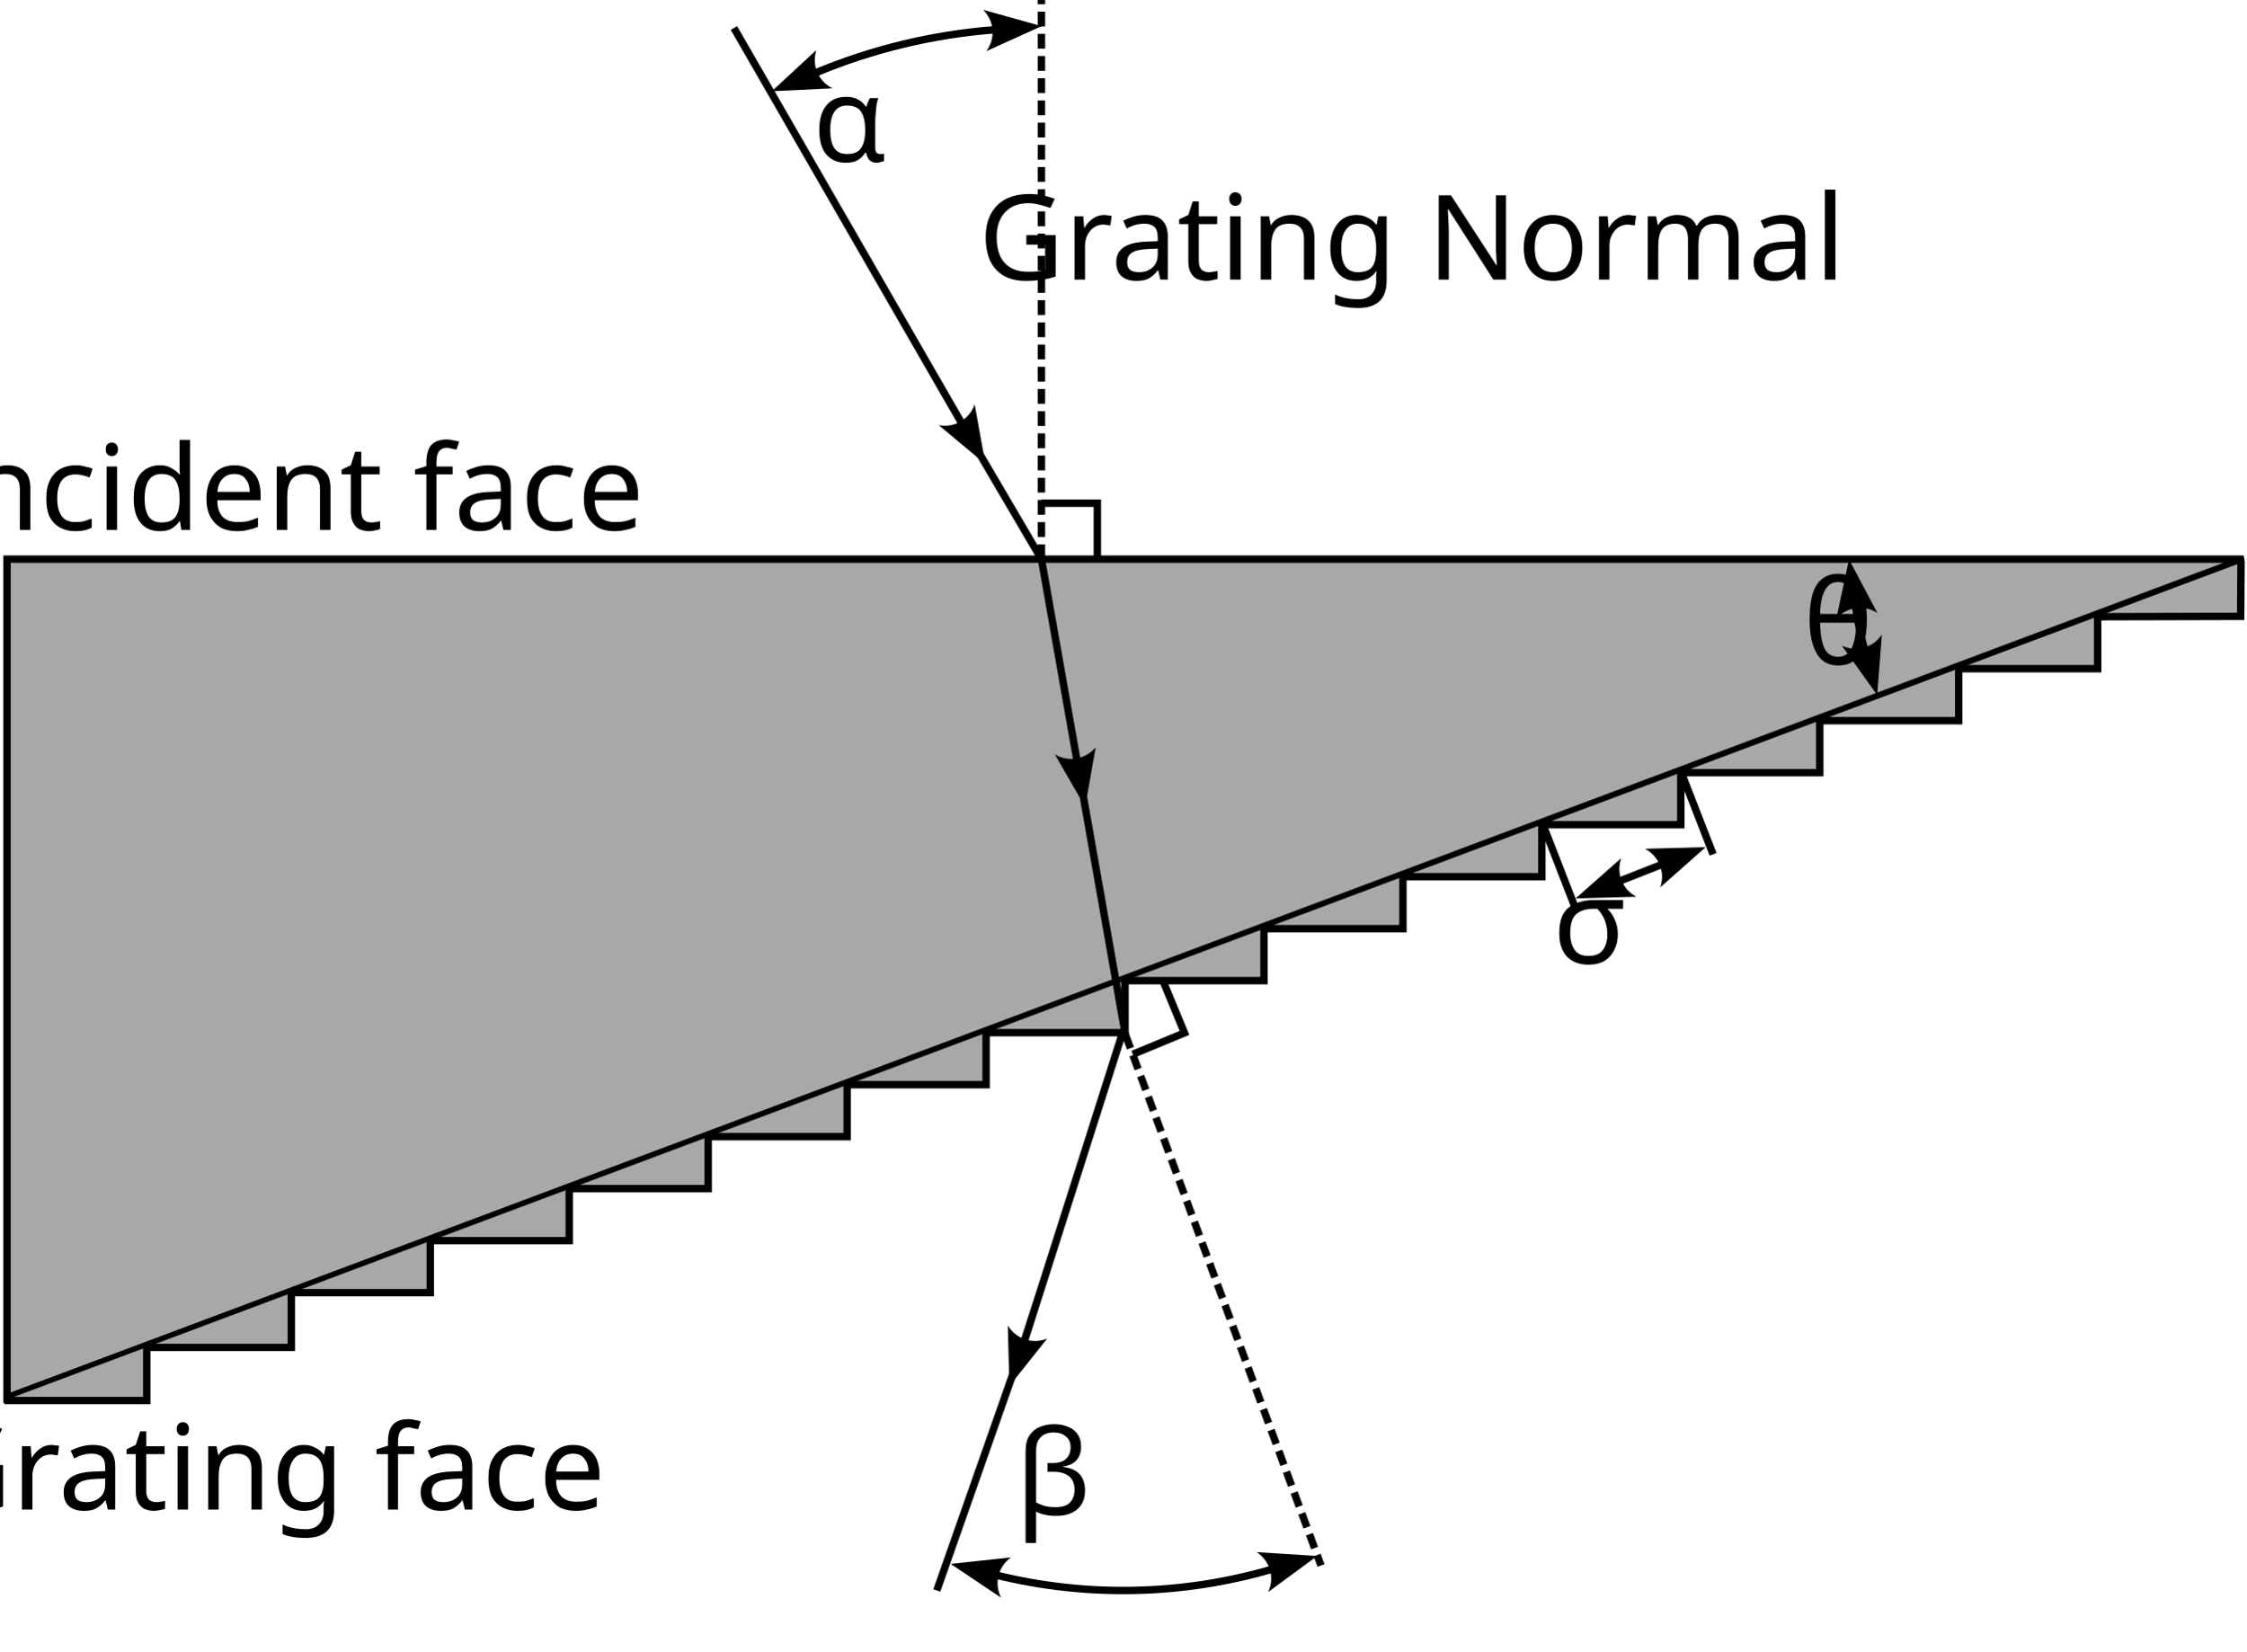
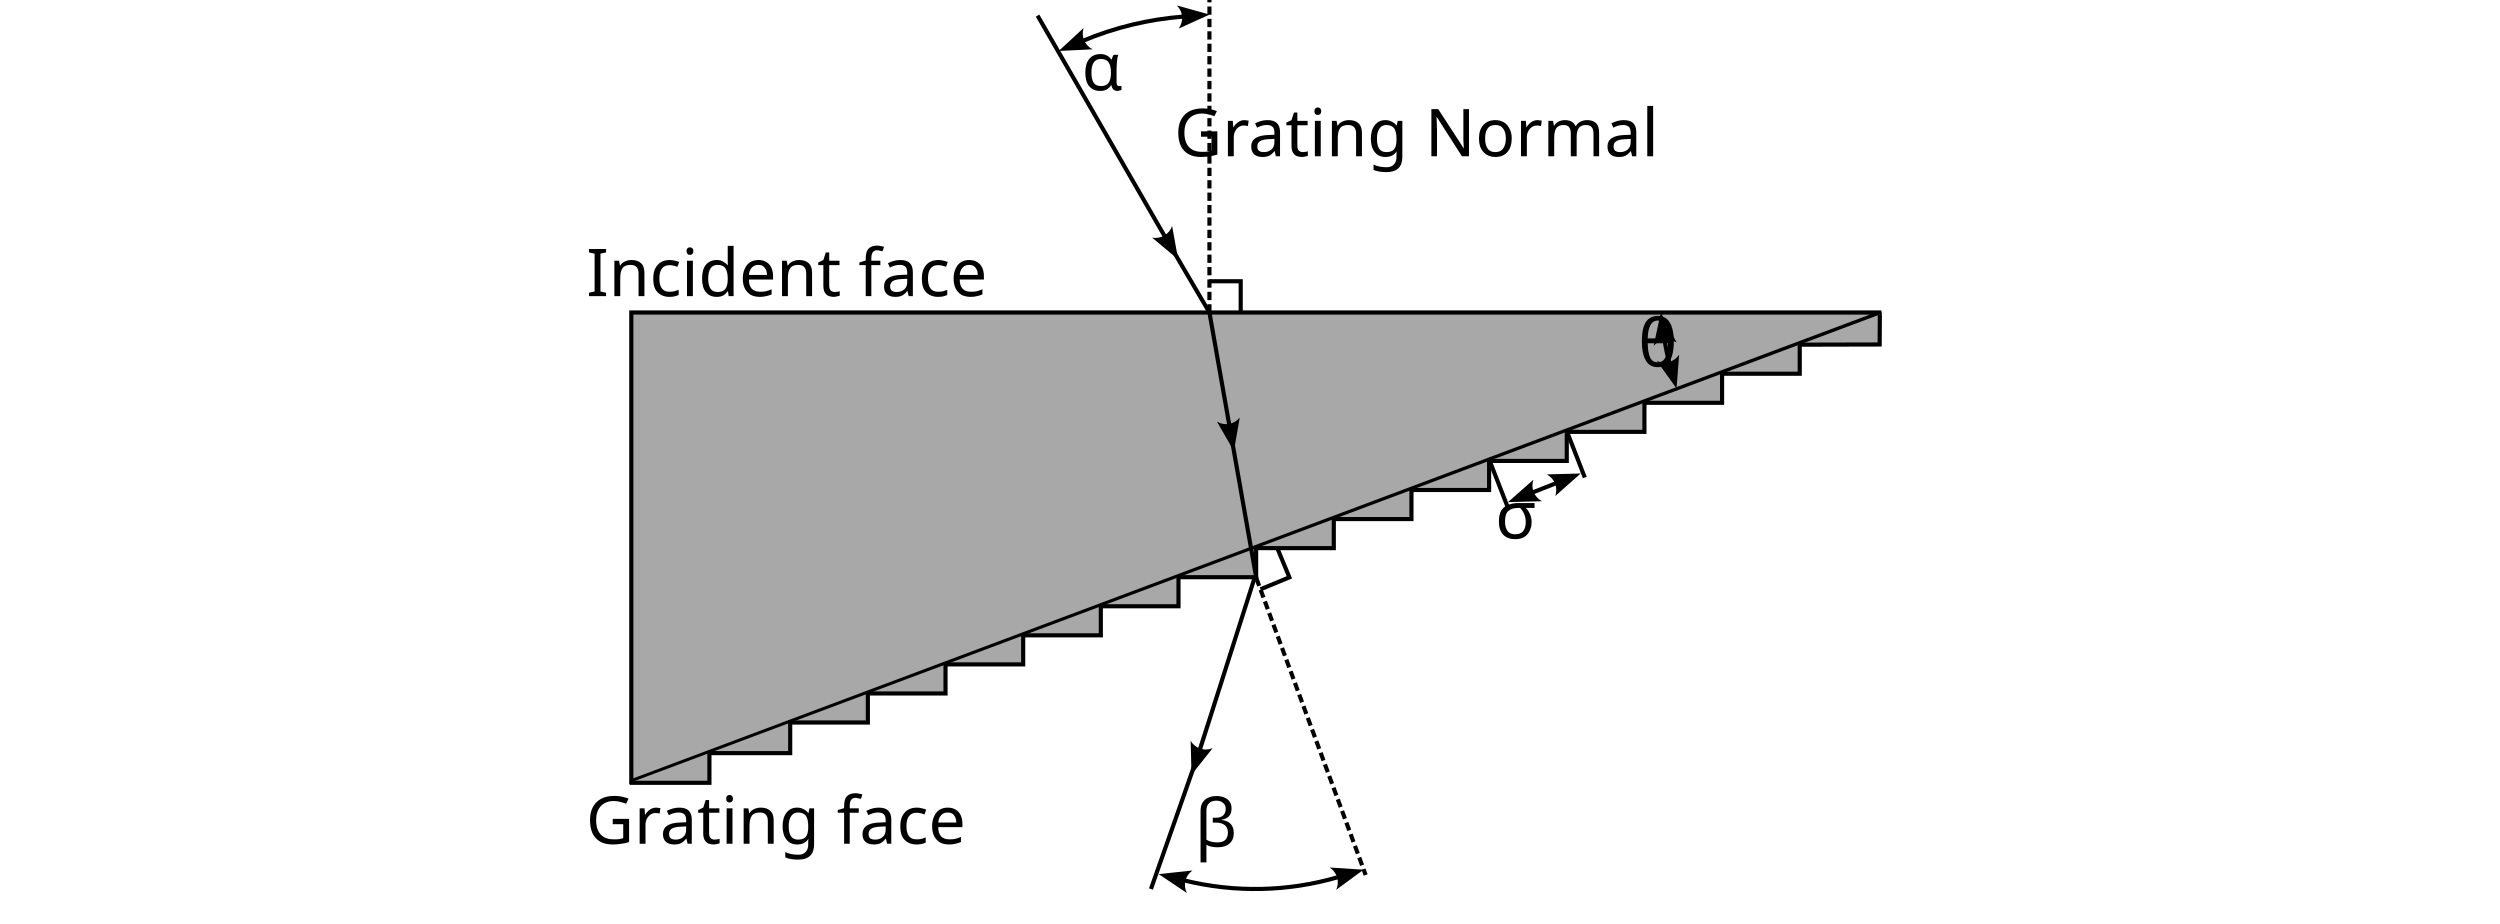
- <svg xmlns="http://www.w3.org/2000/svg" width="8.034cm" height="5.908cm" viewBox="0 0 80.338 59.075" version="1.1" id="svg5">
+ <svg xmlns="http://www.w3.org/2000/svg" width="160mm" height="59.075mm" viewBox="0 0 160 59.075" version="1.1" id="svg5">
  <defs id="defs2">
    <marker style="overflow:visible" id="marker25744" refX="0" refY="0" orient="auto-start-reverse" markerWidth="7.7" markerHeight="5.6" viewBox="0 0 7.7 5.6" preserveAspectRatio="xMidYMid">
      <path transform="scale(0.7)" d="M -2,-4 9,0 -2,4 c 2,-2.33 2,-5.66 0,-8 z" style="fill:context-stroke;fill-rule:evenodd;stroke:none" id="path25742" />
    </marker>
    <marker style="overflow:visible" id="marker25572" refX="0" refY="0" orient="auto-start-reverse" markerWidth="7.7" markerHeight="5.6" viewBox="0 0 7.7 5.6" preserveAspectRatio="xMidYMid">
      <path transform="scale(0.7)" d="M -2,-4 9,0 -2,4 c 2,-2.33 2,-5.66 0,-8 z" style="fill:context-stroke;fill-rule:evenodd;stroke:none" id="path25570" />
    </marker>
    <marker style="overflow:visible" id="marker15322" refX="0" refY="0" orient="auto-start-reverse" markerWidth="7.7" markerHeight="5.6" viewBox="0 0 7.7 5.6" preserveAspectRatio="xMidYMid">
      <path transform="scale(0.7)" d="M -2,-4 9,0 -2,4 c 2,-2.33 2,-5.66 0,-8 z" style="fill:context-stroke;fill-rule:evenodd;stroke:none" id="path15320" />
    </marker>
    <marker style="overflow:visible" id="marker15004" refX="0" refY="0" orient="auto-start-reverse" markerWidth="7.7" markerHeight="5.6" viewBox="0 0 7.7 5.6" preserveAspectRatio="xMidYMid">
      <path transform="scale(0.7)" d="M -2,-4 9,0 -2,4 c 2,-2.33 2,-5.66 0,-8 z" style="fill:context-stroke;fill-rule:evenodd;stroke:none" id="path15002" />
    </marker>
    <marker style="overflow:visible" id="marker8984" refX="0" refY="0" orient="auto-start-reverse" markerWidth="7.7" markerHeight="5.6" viewBox="0 0 7.7 5.6" preserveAspectRatio="xMidYMid">
      <path transform="scale(0.7)" d="M -2,-4 9,0 -2,4 c 2,-2.33 2,-5.66 0,-8 z" style="fill:context-stroke;fill-rule:evenodd;stroke:none" id="path8982" />
    </marker>
    <marker style="overflow:visible" id="marker8678" refX="0" refY="0" orient="auto-start-reverse" markerWidth="7.7" markerHeight="5.6" viewBox="0 0 7.7 5.6" preserveAspectRatio="xMidYMid">
      <path transform="scale(0.7)" d="M -2,-4 9,0 -2,4 c 2,-2.33 2,-5.66 0,-8 z" style="fill:context-stroke;fill-rule:evenodd;stroke:none" id="path8676" />
    </marker>
    <marker style="overflow:visible" id="marker8306" refX="0" refY="0" orient="auto-start-reverse" markerWidth="7.7" markerHeight="5.6" viewBox="0 0 7.7 5.6" preserveAspectRatio="xMidYMid">
      <path transform="scale(0.7)" d="M -2,-4 9,0 -2,4 c 2,-2.33 2,-5.66 0,-8 z" style="fill:context-stroke;fill-rule:evenodd;stroke:none" id="path8304" />
    </marker>
    <marker style="overflow:visible" id="marker8024" refX="0" refY="0" orient="auto-start-reverse" markerWidth="7.7" markerHeight="5.6" viewBox="0 0 7.7 5.6" preserveAspectRatio="xMidYMid">
      <path transform="scale(0.7)" d="M -2,-4 9,0 -2,4 c 2,-2.33 2,-5.66 0,-8 z" style="fill:context-stroke;fill-rule:evenodd;stroke:none" id="path8022" />
    </marker>
    <marker style="overflow:visible" id="Arrow2" refX="0" refY="0" orient="auto-start-reverse" markerWidth="7.7" markerHeight="5.6" viewBox="0 0 7.7 5.6" preserveAspectRatio="xMidYMid">
      <path d="M 6.3,-2.8 -1.4,0 6.3,2.8 C 4.9,1.169 4.9,-1.162 6.3,-2.8 Z" style="fill:context-stroke;fill-rule:evenodd;stroke:none;stroke-width:0.7" id="arrow2L" />
    </marker>
    <marker style="overflow:visible" id="marker3990" refX="0" refY="0" orient="auto-start-reverse" markerWidth="7.7" markerHeight="5.6" viewBox="0 0 7.7 5.6" preserveAspectRatio="xMidYMid">
      <path d="M -1.4,-2.8 6.3,0 -1.4,2.8 C 0,1.169 0,-1.162 -1.4,-2.8 Z" style="fill:context-stroke;fill-rule:evenodd;stroke:none;stroke-width:0.7" id="path3988" />
    </marker>
  </defs>
  <g id="layer1" transform="translate(-9.75,-10)">
-     <path style="opacity:0.997;fill:#a8a8a8;fill-opacity:1;stroke:#000000;stroke-width:0.265;stroke-dasharray:none" d="m 10,30 80,-1e-6 -80,30 z" id="path238" />
-     <path style="opacity:0.997;fill:#a8a8a8;fill-opacity:1;stroke:#000000;stroke-width:0.265;stroke-dasharray:none" d="m 89.906,30.129 -0.012,1.918 -5.115,0.013 v 1.86 h -4.97 v 1.86 h -4.97 v 1.86 h -4.97 v 1.86 h -4.97 v 1.86 H 59.93 v 1.86 h -4.97 v 1.86 h -4.97 v 1.86 h -4.97 v 1.86 h -4.97 v 1.86 h -4.97 v 1.86 h -4.97 v 1.86 h -4.97 v 1.86 h -4.97 v 1.96 H 15 v 1.9 H 9.9" id="path240" />
-     <path style="opacity:0.997;fill:#000000;fill-opacity:1;stroke:#000000;stroke-width:0.265;stroke-dasharray:none;stroke-dashoffset:0;stroke-opacity:1" d="m 64.906,39.416 1.169,3.007" id="path25544" />
-     <path style="opacity:0.997;fill:#000000;fill-opacity:1;stroke:#000000;stroke-width:0.265;stroke-dasharray:none;stroke-dashoffset:0;stroke-opacity:1" d="m 69.855,37.553 1.169,3.007" id="path25544-4" />
-     <path style="opacity:0.997;fill:#000000;fill-opacity:1;stroke:#000000;stroke-width:0.265;stroke-dasharray:none;stroke-dashoffset:0;stroke-opacity:1;marker-start:url(#marker25572);marker-end:url(#marker25744)" d="m 67.663,41.524 1.543,-0.608" id="path25568" />
-     <text xml:space="preserve" style="font-style:normal;font-variant:normal;font-weight:normal;font-stretch:normal;font-size:4.233px;font-family:cmr10;-inkscape-font-specification:cmr10;text-align:center;text-anchor:middle;opacity:0.997;fill:#000000;fill-opacity:1;stroke:none;stroke-width:0.265;stroke-dasharray:none;stroke-dashoffset:0;stroke-opacity:1" x="69.347" y="44.462" id="text26826">
-       <tspan id="tspan26824" style="stroke:none;stroke-width:0.265" x="69.347" y="44.462">σ</tspan>
+     <path style="opacity:0.997;fill:#a8a8a8;fill-opacity:1;stroke:#000000;stroke-width:0.265;stroke-dasharray:none" d="m 50.154,30 80,-1e-6 -80,30 z" id="path238" />
+     <path style="opacity:0.997;fill:#a8a8a8;fill-opacity:1;stroke:#000000;stroke-width:0.265;stroke-dasharray:none" d="m 130.06,30.129 -0.012,1.918 -5.115,0.013 v 1.86 h -4.97 v 1.86 h -4.97 v 1.86 h -4.97 v 1.86 h -4.97 v 1.86 h -4.97 v 1.86 h -4.97 v 1.86 h -4.97 v 1.86 h -4.97 v 1.86 h -4.97 v 1.86 h -4.97 v 1.86 h -4.97 v 1.86 H 65.293 v 1.86 h -4.97 v 1.96 h -5.17 v 1.9 h -5.1" id="path240" />
+     <path style="opacity:0.997;fill:#000000;fill-opacity:1;stroke:#000000;stroke-width:0.265;stroke-dasharray:none;stroke-dashoffset:0;stroke-opacity:1" d="m 105.06,39.416 1.169,3.007" id="path25544" />
+     <path style="opacity:0.997;fill:#000000;fill-opacity:1;stroke:#000000;stroke-width:0.265;stroke-dasharray:none;stroke-dashoffset:0;stroke-opacity:1" d="m 110.009,37.553 1.169,3.007" id="path25544-4" />
+     <path style="opacity:0.997;fill:#000000;fill-opacity:1;stroke:#000000;stroke-width:0.265;stroke-dasharray:none;stroke-dashoffset:0;stroke-opacity:1;marker-start:url(#marker25572);marker-end:url(#marker25744)" d="m 107.817,41.524 1.543,-0.608" id="path25568" />
+     <text xml:space="preserve" style="font-style:normal;font-variant:normal;font-weight:normal;font-stretch:normal;font-size:4.233px;font-family:CMU Serif;-inkscape-font-specification:CMU Serif;text-align:center;text-anchor:middle;opacity:0.997;fill:#000000;fill-opacity:1;stroke:none;stroke-width:0.265;stroke-dasharray:none;stroke-dashoffset:0;stroke-opacity:1" x="109.501" y="44.462" id="text26826">
+       <tspan id="tspan26824" style="stroke:none;stroke-width:0.265" x="109.501" y="44.462">σ</tspan>
    </text>
  </g>
  <g id="layer2" transform="translate(-9.75,-10)">
-     <path style="opacity:0.997;fill:#a8a8a8;fill-opacity:1;stroke:#000000;stroke-width:0.265;stroke-dasharray:none;marker-mid:url(#Arrow2)" d="m 50,47 -1.5,-8.5 -1.5,-8.5" id="path3946" />
-     <path style="opacity:0.997;fill:#a8a8a8;fill-opacity:1;stroke:#000000;stroke-width:0.265;stroke-dasharray:none;marker-mid:url(#marker3990)" d="M 36,11 44.157,25.156 47,30" id="path3974" />
-     <path style="opacity:0.997;fill:#a8a8a8;fill-opacity:1;stroke:#000000;stroke-width:0.265;stroke-dasharray:none;marker-mid:url(#marker3990)" d="m 49.883,47 -3.5,11 -3.126,8.895" id="path3976" />
-     <path style="opacity:0.997;fill:#a8a8a8;fill-opacity:1;stroke:#000000;stroke-width:0.265;stroke-dasharray:0.529,0.265;stroke-dashoffset:0" d="M 47,30 V 10" id="path6454" />
-     <path style="opacity:0.997;fill:#a8a8a8;fill-opacity:1;stroke:#000000;stroke-width:0.265;stroke-dasharray:0.529,0.265;stroke-dashoffset:0" d="m 50,47 7,19" id="path6456" />
-     <path style="opacity:0.997;fill:none;fill-opacity:1;stroke:#000000;stroke-width:0.265;stroke-dasharray:none;stroke-dashoffset:0" d="m 47,28 h 2 v 2" id="path6458" />
-     <path style="opacity:0.997;fill:none;fill-opacity:1;stroke:#000000;stroke-width:0.265;stroke-dasharray:none;stroke-dashoffset:0" d="M 50.269,47.713 52.117,46.948 51.352,45.1" id="path6462" />
-     <path style="opacity:0.997;fill:none;fill-opacity:1;stroke:#000000;stroke-width:0.265;stroke-dasharray:none;stroke-dashoffset:0;marker-start:url(#marker8024);marker-end:url(#marker8306)" id="path8020" d="m 38.894,12.616 a 19.941,19.004 0 0 1 6.448,-1.555" />
-     <path style="opacity:0.997;fill:none;fill-opacity:1;stroke:#000000;stroke-width:0.265;stroke-dasharray:none;stroke-dashoffset:0;marker-start:url(#marker8678);marker-end:url(#marker8984)" id="path8674" d="m 55.261,66.13 a 19.488,20.022 0 0 1 -9.888,0.213" />
-     <text xml:space="preserve" style="font-style:normal;font-variant:normal;font-weight:normal;font-stretch:normal;font-size:4.233px;font-family:cmr10;-inkscape-font-specification:cmr10;text-align:center;text-anchor:middle;opacity:0.997;fill:#000000;fill-opacity:1;stroke:none;stroke-width:0.5;stroke-dasharray:none;stroke-dashoffset:0" x="42.875" y="15.771" id="text11532">
-       <tspan id="tspan11530" style="font-style:normal;font-variant:normal;font-weight:normal;font-stretch:normal;font-size:4.233px;font-family:cmr10;-inkscape-font-specification:cmr10;fill:#000000;fill-opacity:1;stroke:none;stroke-width:0.5" x="42.875" y="15.771">α</tspan>
+     <path style="opacity:0.997;fill:#a8a8a8;fill-opacity:1;stroke:#000000;stroke-width:0.265;stroke-dasharray:none;marker-mid:url(#Arrow2)" d="m 90.154,47 -1.5,-8.5 -1.5,-8.5" id="path3946" />
+     <path style="opacity:0.997;fill:#a8a8a8;fill-opacity:1;stroke:#000000;stroke-width:0.265;stroke-dasharray:none;marker-mid:url(#marker3990)" d="m 76.154,11 8.157,14.156 2.843,4.843" id="path3974" />
+     <path style="opacity:0.997;fill:#a8a8a8;fill-opacity:1;stroke:#000000;stroke-width:0.265;stroke-dasharray:none;marker-mid:url(#marker3990)" d="m 90.037,47 -3.5,11 -3.126,8.895" id="path3976" />
+     <path style="opacity:0.997;fill:#a8a8a8;fill-opacity:1;stroke:#000000;stroke-width:0.265;stroke-dasharray:0.529, 0.265;stroke-dashoffset:0" d="M 87.154,30 V 10" id="path6454" />
+     <path style="opacity:0.997;fill:#a8a8a8;fill-opacity:1;stroke:#000000;stroke-width:0.265;stroke-dasharray:0.529, 0.265;stroke-dashoffset:0" d="m 90.154,47 7,19" id="path6456" />
+     <path style="opacity:0.997;fill:none;fill-opacity:1;stroke:#000000;stroke-width:0.265;stroke-dasharray:none;stroke-dashoffset:0" d="m 87.154,28 h 2 v 2" id="path6458" />
+     <path style="opacity:0.997;fill:none;fill-opacity:1;stroke:#000000;stroke-width:0.265;stroke-dasharray:none;stroke-dashoffset:0" d="m 90.422,47.713 1.848,-0.764 -0.764,-1.848" id="path6462" />
+     <path style="opacity:0.997;fill:none;fill-opacity:1;stroke:#000000;stroke-width:0.265;stroke-dasharray:none;stroke-dashoffset:0;marker-start:url(#marker8024);marker-end:url(#marker8306)" id="path8020" d="m 79.048,12.616 a 19.941,19.004 0 0 1 6.448,-1.555" />
+     <path style="opacity:0.997;fill:none;fill-opacity:1;stroke:#000000;stroke-width:0.265;stroke-dasharray:none;stroke-dashoffset:0;marker-start:url(#marker8678);marker-end:url(#marker8984)" id="path8674" d="m 95.415,66.13 a 19.488,20.022 0 0 1 -9.888,0.213" />
+     <text xml:space="preserve" style="font-style:normal;font-variant:normal;font-weight:normal;font-stretch:normal;font-size:4.233px;font-family:CMU Serif;-inkscape-font-specification:CMU Serif;text-align:center;text-anchor:middle;opacity:0.997;fill:#000000;fill-opacity:1;stroke:none;stroke-width:0.5;stroke-dasharray:none;stroke-dashoffset:0" x="83.029" y="15.771" id="text11532">
+       <tspan id="tspan11530" style="font-style:normal;font-variant:normal;font-weight:normal;font-stretch:normal;font-size:4.233px;font-family:CMU Serif;-inkscape-font-specification:CMU Serif;fill:#000000;fill-opacity:1;stroke:none;stroke-width:0.5" x="83.029" y="15.771">α</tspan>
    </text>
-     <text xml:space="preserve" style="font-style:normal;font-variant:normal;font-weight:normal;font-stretch:normal;font-size:4.233px;font-family:cmr10;-inkscape-font-specification:cmr10;text-align:center;text-anchor:middle;opacity:0.997;fill:#000000;fill-opacity:1;stroke:none;stroke-width:0.5;stroke-dasharray:none;stroke-dashoffset:0" x="50.161" y="64.182" id="text14188">
-       <tspan id="tspan14186" style="font-size:4.233px;stroke-width:0.5" x="50.161" y="64.182">β</tspan>
+     <text xml:space="preserve" style="font-style:normal;font-variant:normal;font-weight:normal;font-stretch:normal;font-size:4.233px;font-family:CMU Serif;-inkscape-font-specification:CMU Serif;text-align:center;text-anchor:middle;opacity:0.997;fill:#000000;fill-opacity:1;stroke:none;stroke-width:0.5;stroke-dasharray:none;stroke-dashoffset:0" x="90.315" y="64.182" id="text14188">
+       <tspan id="tspan14186" style="font-size:4.233px;stroke-width:0.5" x="90.315" y="64.182">β</tspan>
    </text>
-     <text xml:space="preserve" style="font-style:normal;font-variant:normal;font-weight:normal;font-stretch:normal;font-size:4.233px;font-family:cmr10;-inkscape-font-specification:cmr10;text-align:center;text-anchor:middle;opacity:0.997;fill:#000000;fill-opacity:1;stroke:none;stroke-width:0.5;stroke-dasharray:none;stroke-dashoffset:0" x="22.704" y="28.952" id="text14990">
-       <tspan id="tspan14988" style="font-size:4.233px;stroke-width:0.5" x="22.704" y="28.952">Incident face</tspan>
+     <text xml:space="preserve" style="font-style:normal;font-variant:normal;font-weight:normal;font-stretch:normal;font-size:4.233px;font-family:'CMU Serif';-inkscape-font-specification:'CMU Serif';text-align:center;text-anchor:middle;opacity:0.997;fill:#000000;fill-opacity:1;stroke:none;stroke-width:0.5;stroke-dasharray:none;stroke-dashoffset:0" x="62.857" y="28.952" id="text14990">
+       <tspan id="tspan14988" style="font-size:4.233px;stroke-width:0.5" x="62.857" y="28.952">Incident face</tspan>
    </text>
-     <text xml:space="preserve" style="font-style:normal;font-variant:normal;font-weight:normal;font-stretch:normal;font-size:4.233px;font-family:cmr10;-inkscape-font-specification:cmr10;text-align:center;text-anchor:middle;opacity:0.997;fill:#000000;fill-opacity:1;stroke:none;stroke-width:0.5;stroke-dasharray:none;stroke-dashoffset:0" x="22" y="64" id="text14994">
-       <tspan id="tspan14992" style="stroke-width:0.5" x="22" y="64">Grating face</tspan>
+     <text xml:space="preserve" style="font-style:normal;font-variant:normal;font-weight:normal;font-stretch:normal;font-size:4.233px;font-family:CMU Serif;-inkscape-font-specification:CMU Serif;text-align:center;text-anchor:middle;opacity:0.997;fill:#000000;fill-opacity:1;stroke:none;stroke-width:0.5;stroke-dasharray:none;stroke-dashoffset:0" x="62.154" y="64" id="text14994">
+       <tspan id="tspan14992" style="stroke-width:0.5" x="62.154" y="64">Grating face</tspan>
    </text>
-     <text xml:space="preserve" style="font-style:normal;font-variant:normal;font-weight:normal;font-stretch:normal;font-size:4.233px;font-family:cmr10;-inkscape-font-specification:cmr10;text-align:center;text-anchor:middle;opacity:0.997;fill:#000000;fill-opacity:1;stroke:none;stroke-width:0.5;stroke-dasharray:none;stroke-dashoffset:0" x="63" y="20" id="text14998">
-       <tspan id="tspan14996" style="stroke-width:0.5" x="63" y="20">Grating Normal</tspan>
+     <text xml:space="preserve" style="font-style:normal;font-variant:normal;font-weight:normal;font-stretch:normal;font-size:4.233px;font-family:CMU Serif;-inkscape-font-specification:CMU Serif;text-align:center;text-anchor:middle;opacity:0.997;fill:#000000;fill-opacity:1;stroke:none;stroke-width:0.5;stroke-dasharray:none;stroke-dashoffset:0" x="103.154" y="20" id="text14998">
+       <tspan id="tspan14996" style="stroke-width:0.5" x="103.154" y="20">Grating Normal</tspan>
    </text>
-     <path style="opacity:0.997;fill:none;fill-opacity:1;stroke:#000000;stroke-width:0.265;stroke-dasharray:none;stroke-dashoffset:0;stroke-opacity:1;marker-start:url(#marker15004);marker-end:url(#marker15322)" id="path15000" d="M 76.446,33.255 A 14,13 0 0 1 76.115,31.661" />
-     <text xml:space="preserve" style="font-style:normal;font-variant:normal;font-weight:normal;font-stretch:normal;font-size:4.233px;font-family:cmr10;-inkscape-font-specification:cmr10;text-align:center;text-anchor:middle;opacity:0.997;fill:none;fill-opacity:1;stroke:#000000;stroke-width:0.5;stroke-dasharray:none;stroke-dashoffset:0;stroke-opacity:1" x="78.252" y="33.755" id="text17442">
-       <tspan id="tspan17440" style="fill:#000000;fill-opacity:1;stroke:none;stroke-width:0.5" x="78.252" y="33.755">θ</tspan>
+     <path style="opacity:0.997;fill:none;fill-opacity:1;stroke:#000000;stroke-width:0.265;stroke-dasharray:none;stroke-dashoffset:0;stroke-opacity:1;marker-start:url(#marker15004);marker-end:url(#marker15322)" id="path15000" d="m 116.6,33.255 a 14,13 0 0 1 -0.331,-1.594" />
+     <text xml:space="preserve" style="font-style:normal;font-variant:normal;font-weight:normal;font-stretch:normal;font-size:4.233px;font-family:'CMU Serif';-inkscape-font-specification:'CMU Serif';text-align:center;text-anchor:middle;opacity:0.997;fill:none;fill-opacity:1;stroke:#000000;stroke-width:0.5;stroke-dasharray:none;stroke-dashoffset:0;stroke-opacity:1" x="118.606" y="33.455" id="text17442">
+       <tspan id="tspan17440" style="fill:#000000;fill-opacity:1;stroke:none;stroke-width:0.5" x="118.606" y="33.455">θ</tspan>
    </text>
  </g>
</svg>
